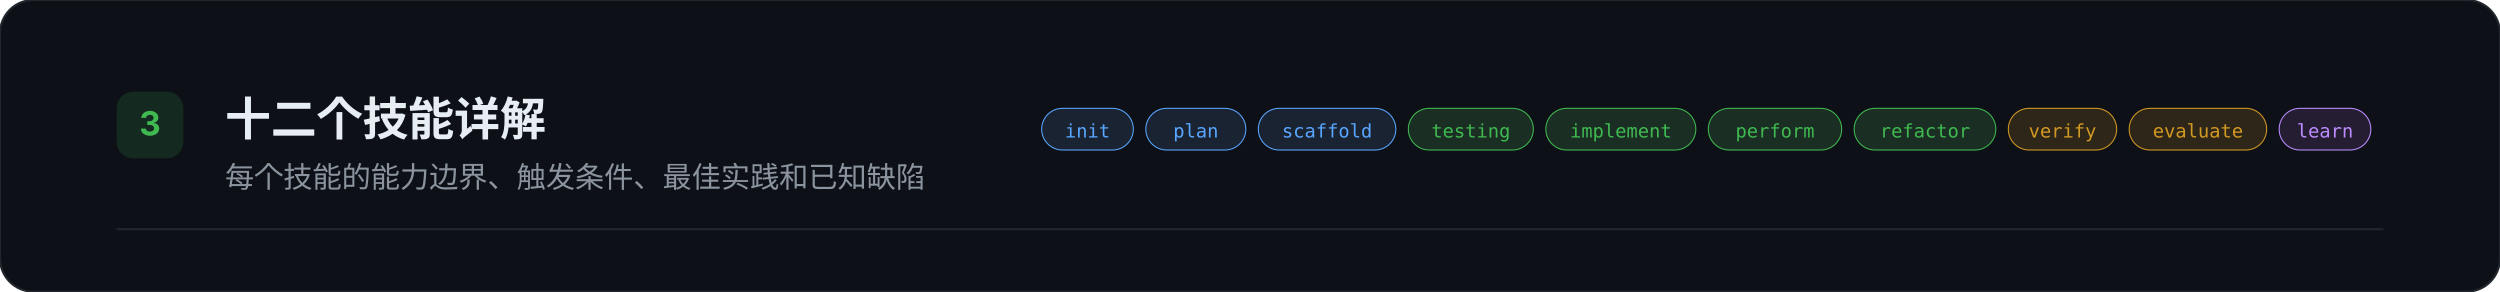
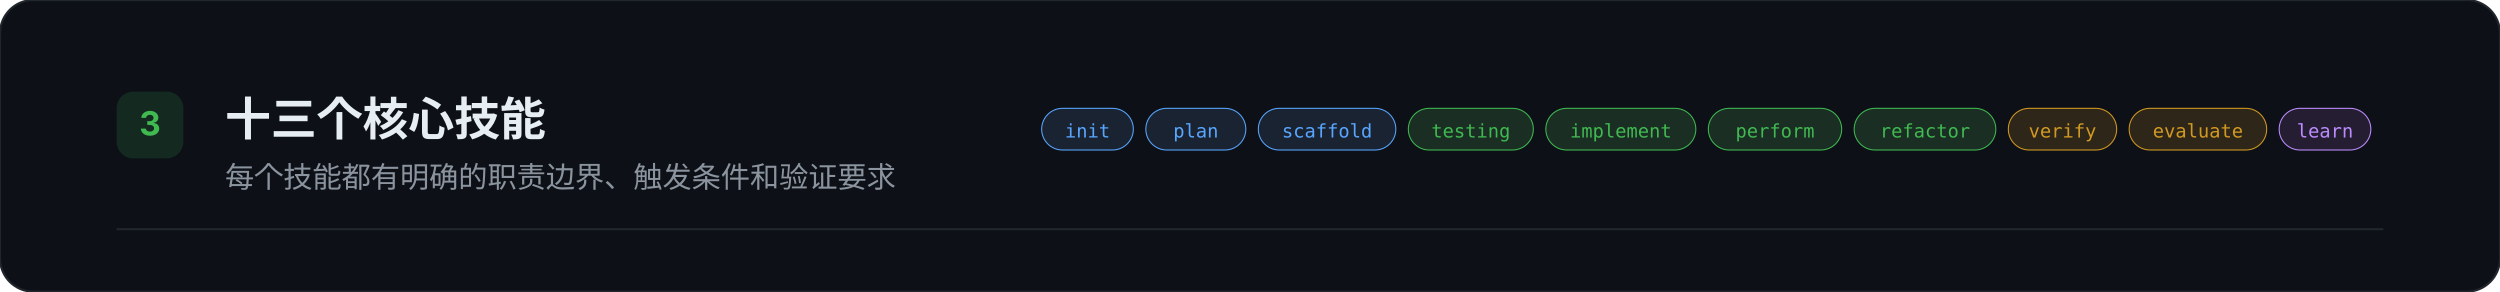
<svg xmlns="http://www.w3.org/2000/svg" width="1200" height="140" viewBox="0 0 1200 140" role="img" aria-labelledby="ss-title ss-desc">
  <rect width="1200" height="140" rx="16" fill="#0D1117" stroke="#21262D" stroke-width="1" />
  <g transform="translate(56, 0)">
    <rect x="0" y="44" width="32" height="32" rx="8" fill="#3FB950" fill-opacity="0.15" />
    <text x="16" y="65" font-family="-apple-system, BlinkMacSystemFont, Segoe UI, PingFang SC, sans-serif" font-size="16" font-weight="700" fill="#3FB950" text-anchor="middle">3</text>
-     <text x="52" y="65" font-family="-apple-system, BlinkMacSystemFont, Segoe UI, PingFang SC, sans-serif" font-size="22" font-weight="700" fill="#E6EDF3">十二个技能详解</text>
-     <text x="52" y="90" font-family="-apple-system, BlinkMacSystemFont, Segoe UI, PingFang SC, sans-serif" font-size="14" fill="#8B949E">每个技能的能力边界、触发条件、最佳实践和已知缺陷</text>
+     <text x="52" y="65" font-family="-apple-system, BlinkMacSystemFont, Segoe UI, PingFang SC, sans-serif" font-size="22" font-weight="700" fill="#E6EDF3">十三个核心技能</text>
+     <text x="52" y="90" font-family="-apple-system, BlinkMacSystemFont, Segoe UI, PingFang SC, sans-serif" font-size="14" fill="#8B949E">每个技能都有明确的职责边界、触发条件和验证要求</text>
  </g>
  <g transform="translate(500, 52)">
    <rect x="0" y="0" width="44" height="20" rx="10" fill="#1A2332" stroke="#58A6FF" stroke-width="0.5" />
    <text x="22" y="14" font-family="ui-monospace, SFMono-Regular, Menlo, monospace" font-size="9" fill="#58A6FF" text-anchor="middle">init</text>
    <rect x="50" y="0" width="48" height="20" rx="10" fill="#1A2332" stroke="#58A6FF" stroke-width="0.5" />
    <text x="74" y="14" font-family="ui-monospace, SFMono-Regular, Menlo, monospace" font-size="9" fill="#58A6FF" text-anchor="middle">plan</text>
    <rect x="104" y="0" width="66" height="20" rx="10" fill="#1A2332" stroke="#58A6FF" stroke-width="0.5" />
    <text x="137" y="14" font-family="ui-monospace, SFMono-Regular, Menlo, monospace" font-size="9" fill="#58A6FF" text-anchor="middle">scaffold</text>
    <rect x="176" y="0" width="60" height="20" rx="10" fill="#1A2E23" stroke="#3FB950" stroke-width="0.5" />
    <text x="206" y="14" font-family="ui-monospace, SFMono-Regular, Menlo, monospace" font-size="9" fill="#3FB950" text-anchor="middle">testing</text>
    <rect x="242" y="0" width="72" height="20" rx="10" fill="#1A2E23" stroke="#3FB950" stroke-width="0.5" />
    <text x="278" y="14" font-family="ui-monospace, SFMono-Regular, Menlo, monospace" font-size="9" fill="#3FB950" text-anchor="middle">implement</text>
    <rect x="320" y="0" width="64" height="20" rx="10" fill="#1A2E23" stroke="#3FB950" stroke-width="0.5" />
    <text x="352" y="14" font-family="ui-monospace, SFMono-Regular, Menlo, monospace" font-size="9" fill="#3FB950" text-anchor="middle">perform</text>
    <rect x="390" y="0" width="68" height="20" rx="10" fill="#1A2E23" stroke="#3FB950" stroke-width="0.5" />
    <text x="424" y="14" font-family="ui-monospace, SFMono-Regular, Menlo, monospace" font-size="9" fill="#3FB950" text-anchor="middle">refactor</text>
    <rect x="464" y="0" width="52" height="20" rx="10" fill="#2E2619" stroke="#D29922" stroke-width="0.5" />
    <text x="490" y="14" font-family="ui-monospace, SFMono-Regular, Menlo, monospace" font-size="9" fill="#D29922" text-anchor="middle">verify</text>
    <rect x="522" y="0" width="66" height="20" rx="10" fill="#2E2619" stroke="#D29922" stroke-width="0.5" />
    <text x="555" y="14" font-family="ui-monospace, SFMono-Regular, Menlo, monospace" font-size="9" fill="#D29922" text-anchor="middle">evaluate</text>
    <rect x="594" y="0" width="44" height="20" rx="10" fill="#251E33" stroke="#BC8CFF" stroke-width="0.5" />
    <text x="616" y="14" font-family="ui-monospace, SFMono-Regular, Menlo, monospace" font-size="9" fill="#BC8CFF" text-anchor="middle">learn</text>
  </g>
  <line x1="56" y1="110" x2="1144" y2="110" stroke="#21262D" stroke-width="1" />
</svg>
